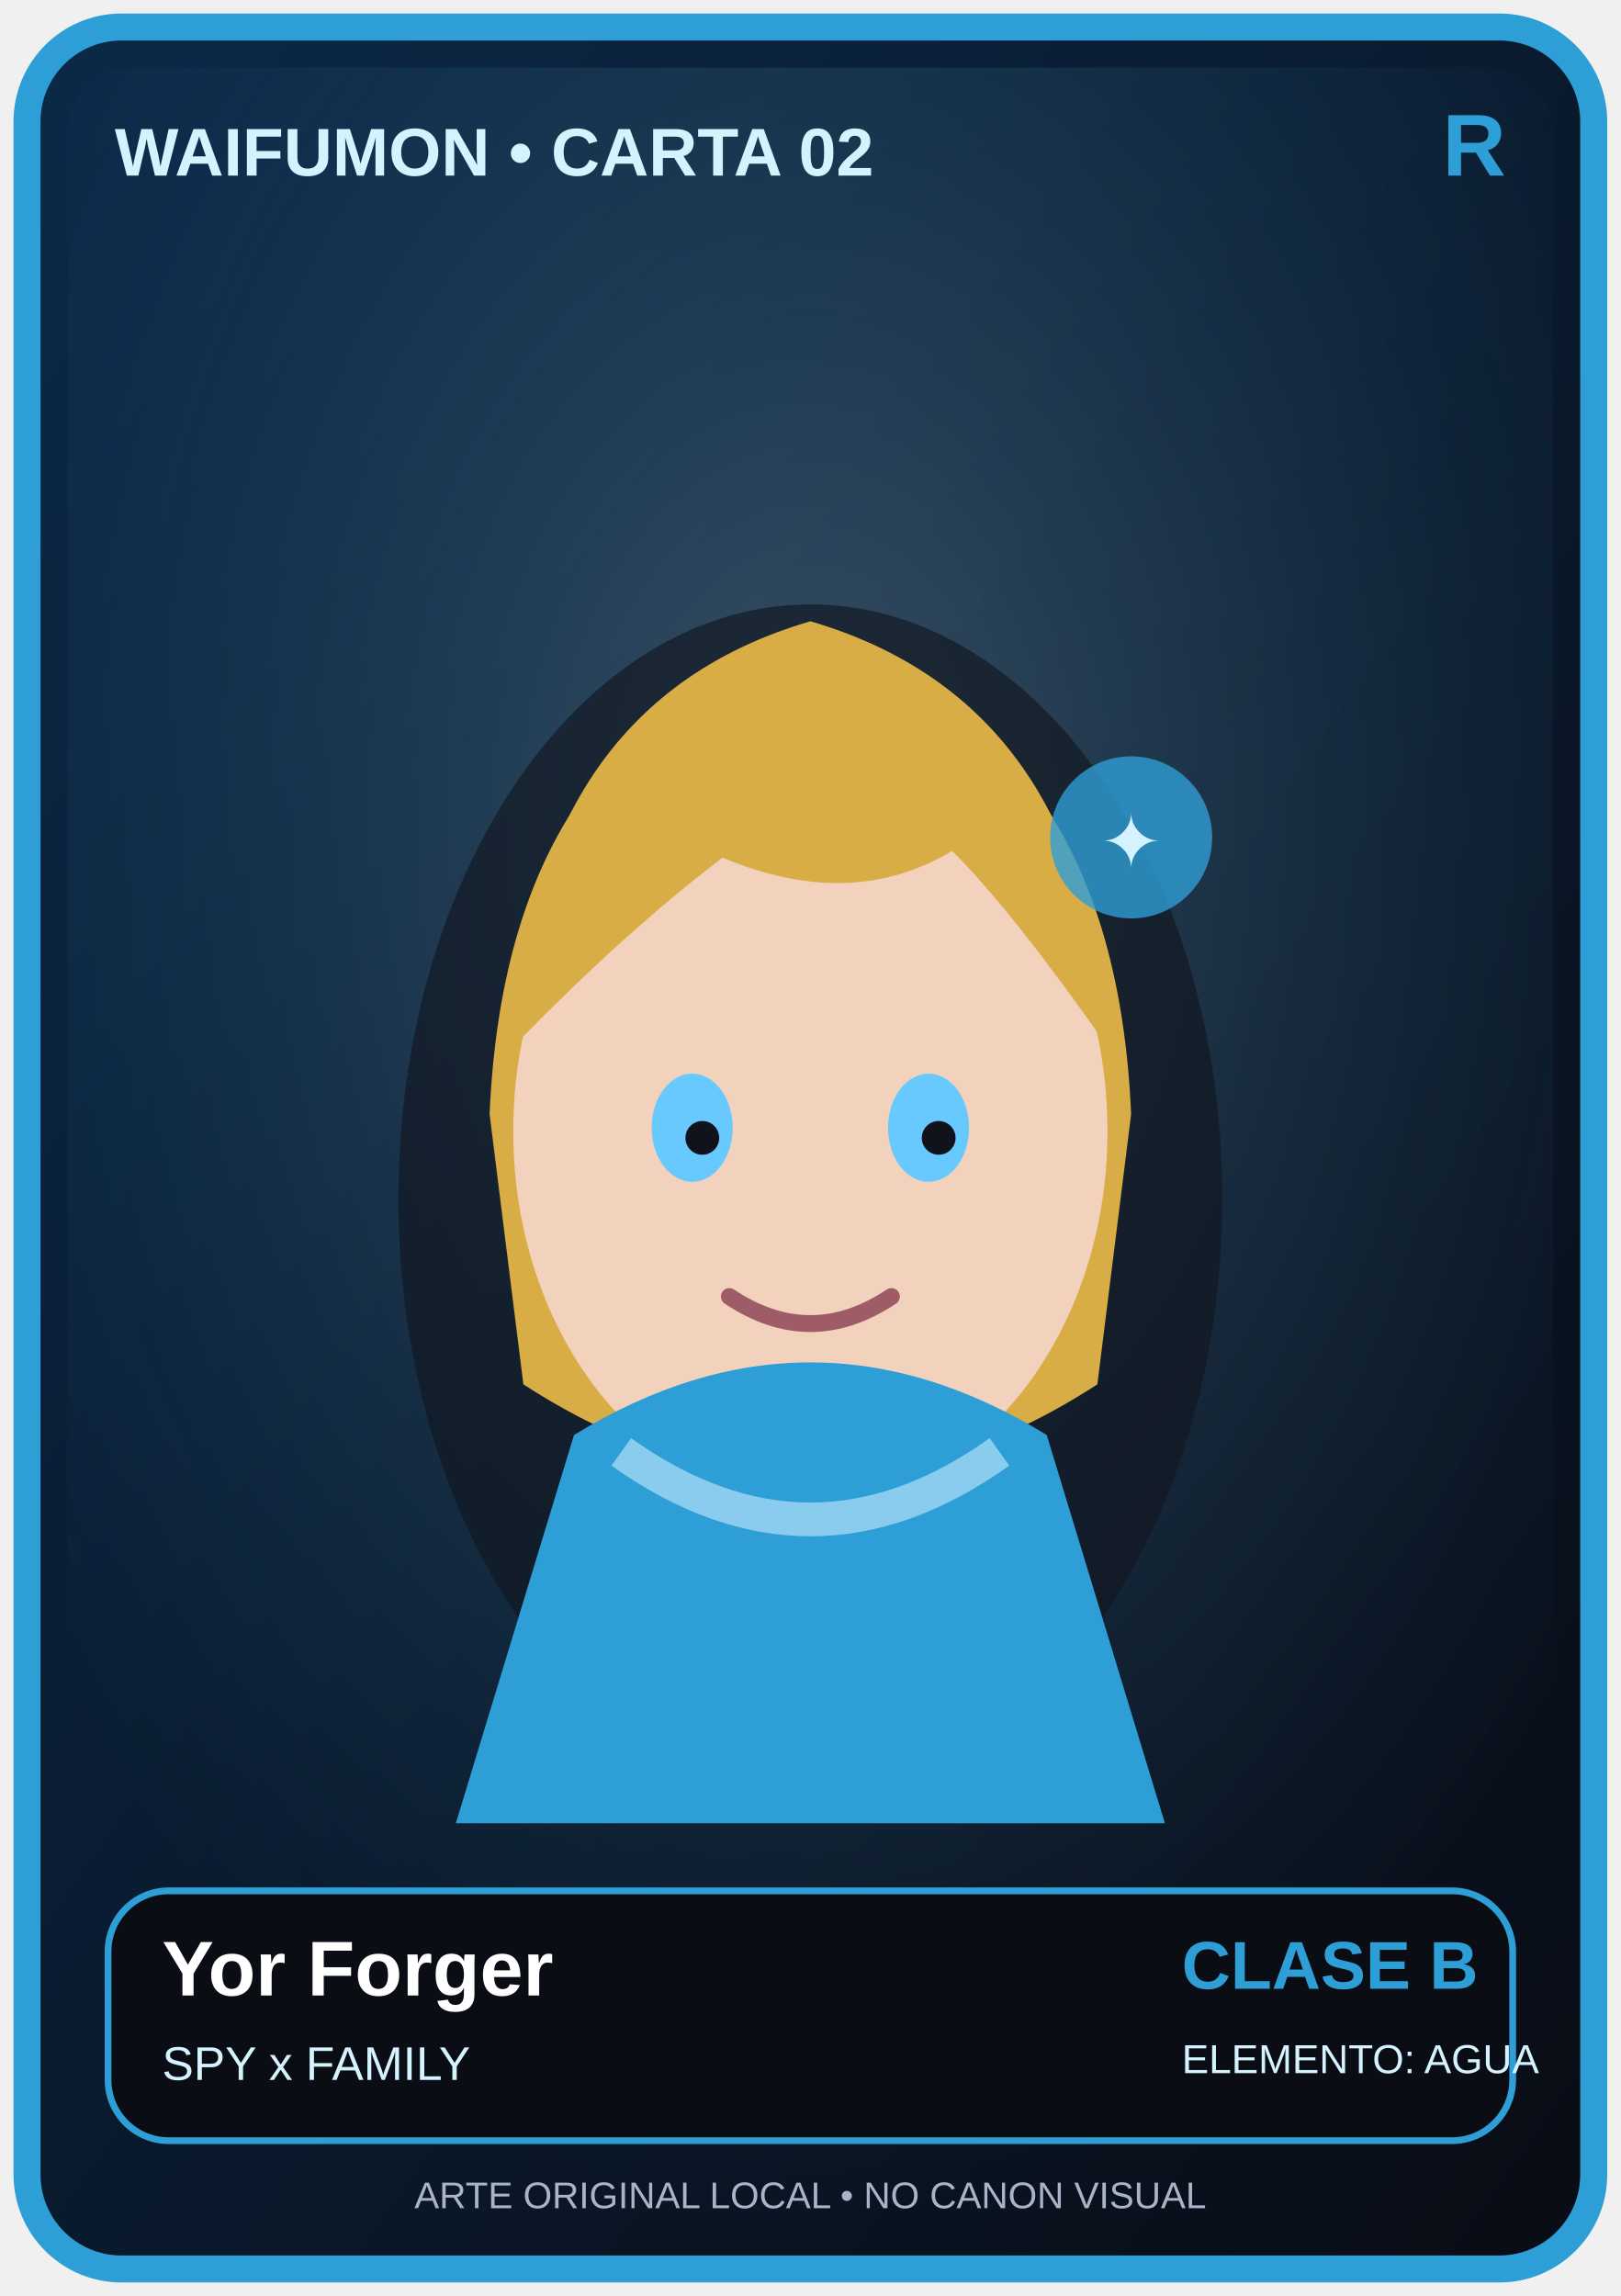
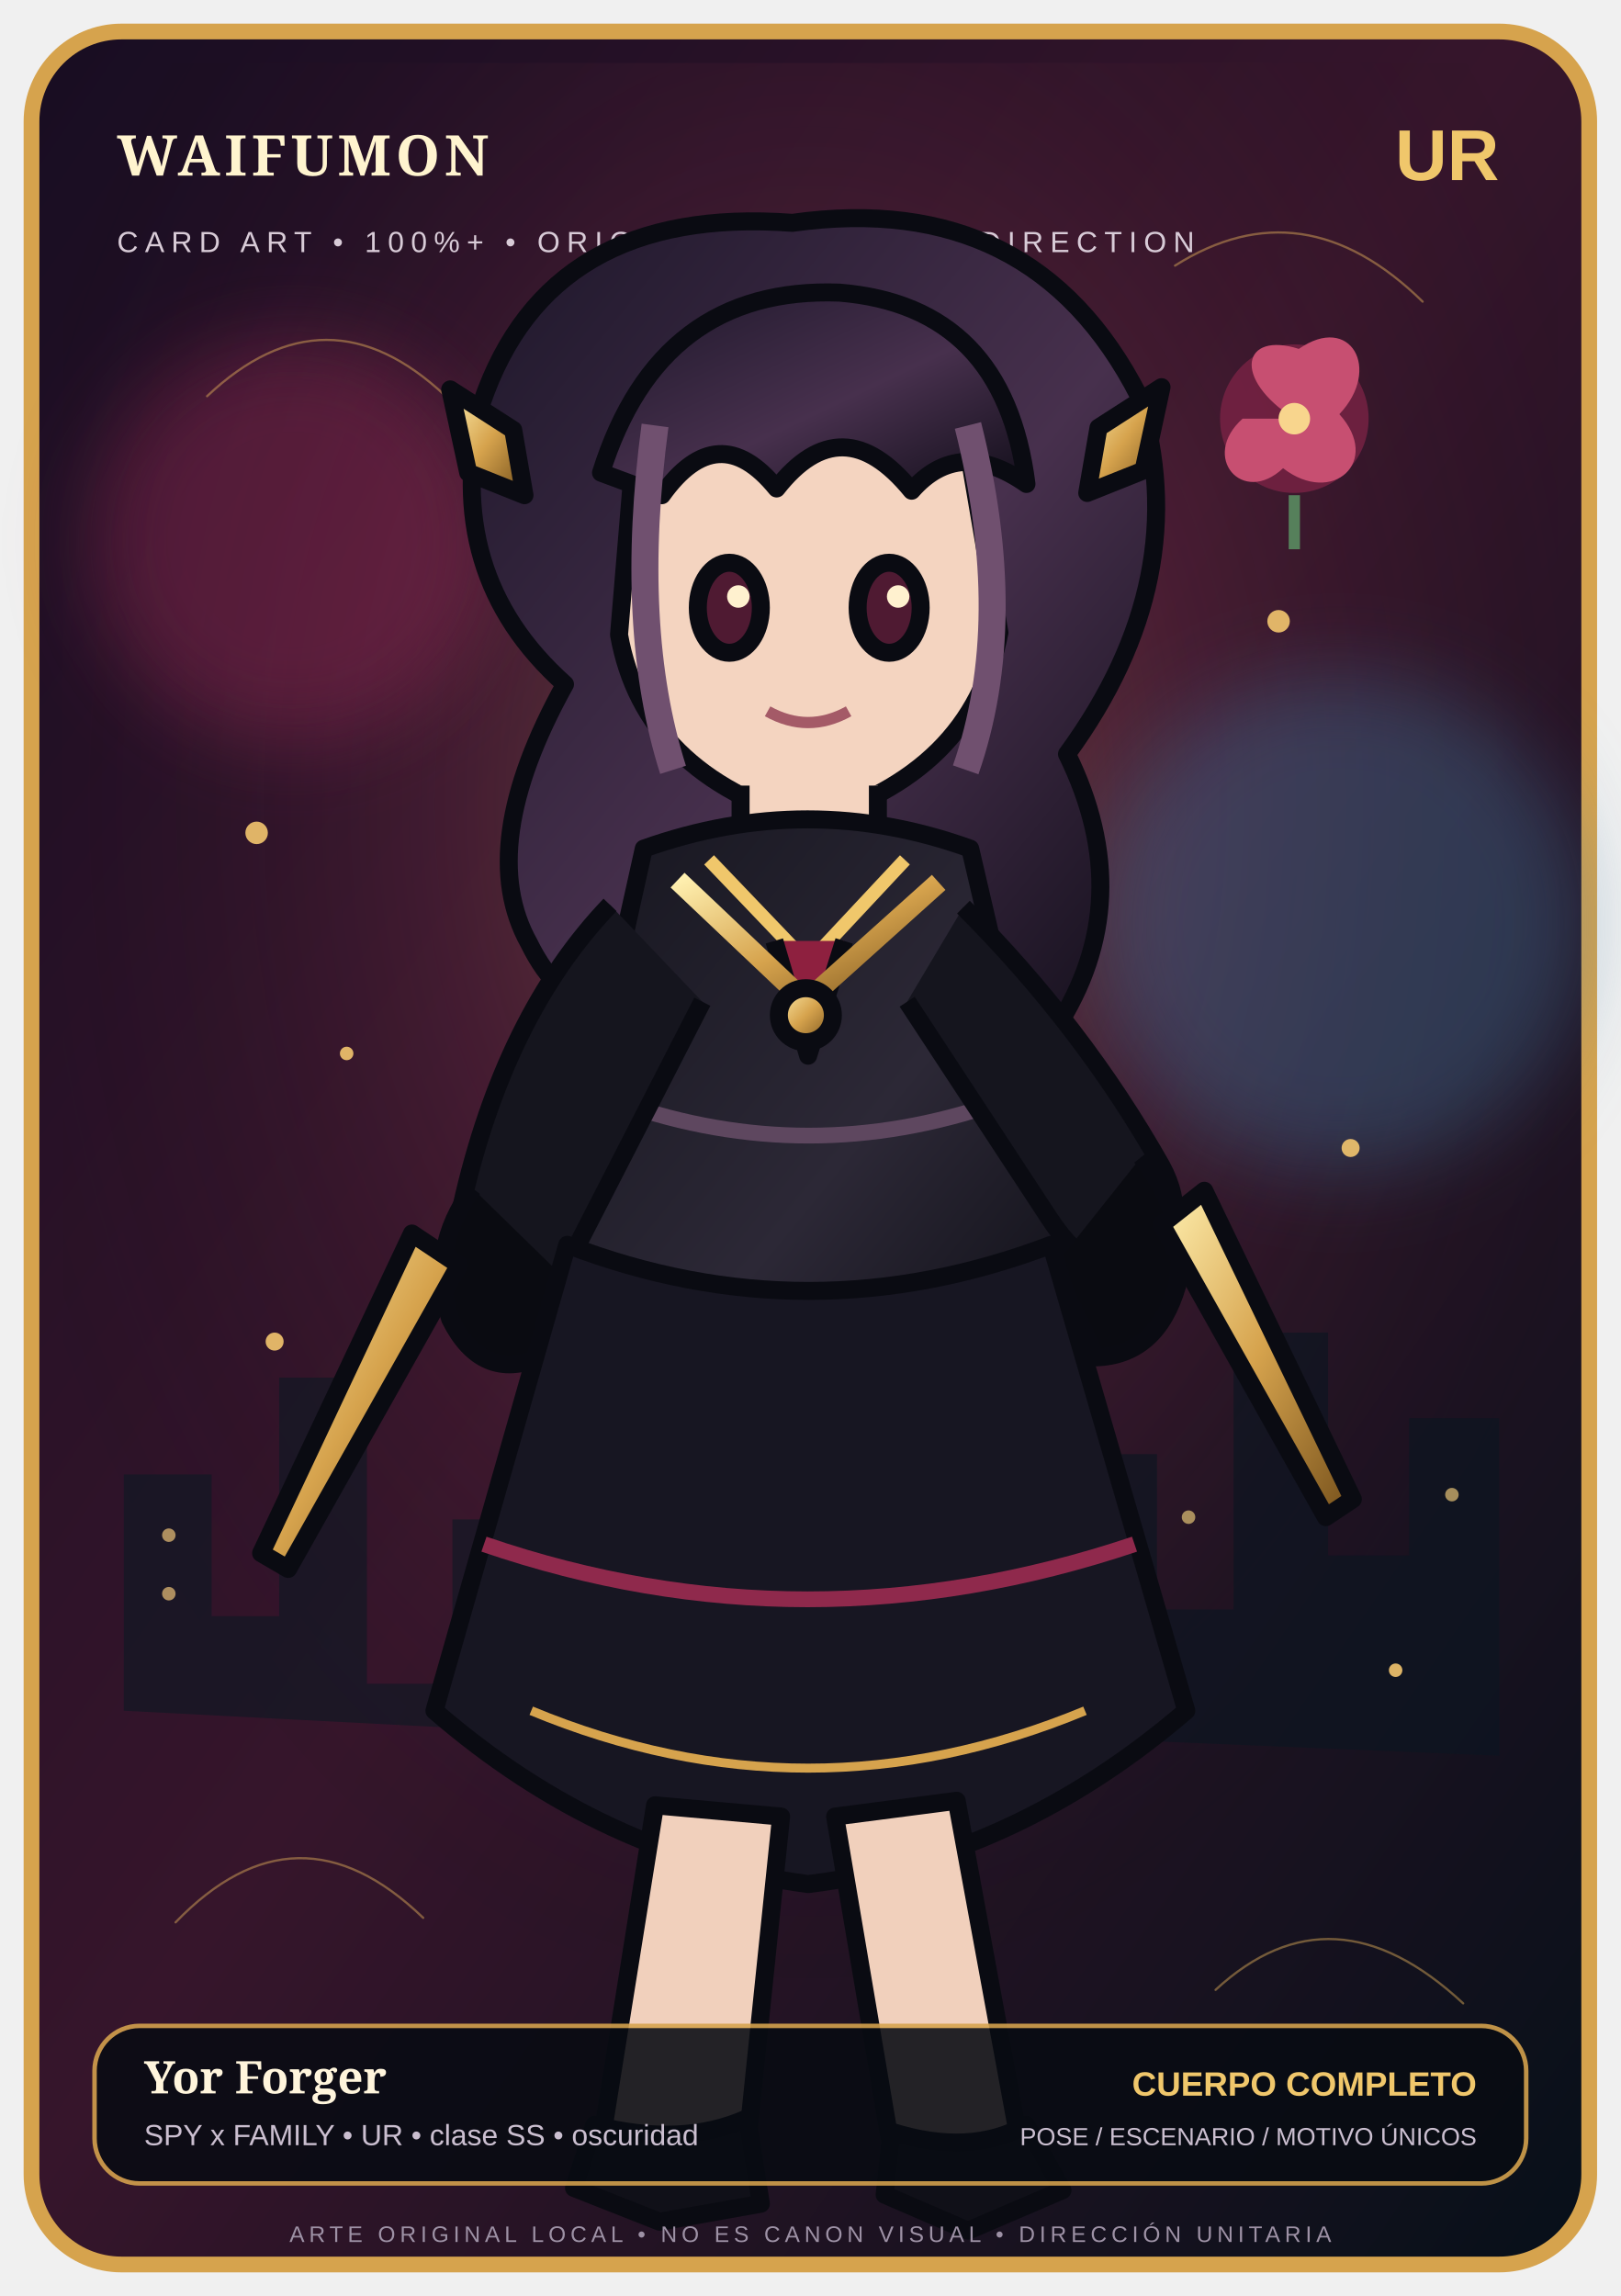
- <svg xmlns="http://www.w3.org/2000/svg" width="480" height="680" viewBox="0 0 480 680">
+ <svg xmlns="http://www.w3.org/2000/svg" width="720" height="1020" viewBox="0 0 720 1020">
  <defs>
    <linearGradient id="bg" x1="0" y1="0" x2="1" y2="1">
-       <stop stop-color="#0b2948" />
-       <stop offset="1" stop-color="#090c14" />
+       <stop offset="0" stop-color="#180d22" />
+       <stop offset=".48" stop-color="#36152b" />
+       <stop offset="1" stop-color="#071019" />
    </linearGradient>
-     <radialGradient id="glow" cx="50%" cy="35%" r="65%">
-       <stop stop-color="#d5f3ff" stop-opacity=".24" />
-       <stop offset="1" stop-color="#2e9ed6" stop-opacity="0" />
+     <radialGradient id="halo" cx=".5" cy=".34" r=".58">
+       <stop offset="0" stop-color="#f6c56d" stop-opacity=".34" />
+       <stop offset=".45" stop-color="#c34e63" stop-opacity=".13" />
+       <stop offset="1" stop-color="#000" stop-opacity="0" />
    </radialGradient>
+     <linearGradient id="hair" x1="0" y1="0" x2="1" y2="1">
+       <stop stop-color="#1d172a" />
+       <stop offset=".55" stop-color="#47304d" />
+       <stop offset="1" stop-color="#100d18" />
+     </linearGradient>
+     <linearGradient id="dress" x1="0" y1="0" x2="1" y2="1">
+       <stop stop-color="#15151e" />
+       <stop offset=".55" stop-color="#2c2836" />
+       <stop offset="1" stop-color="#0a0b11" />
+     </linearGradient>
+     <linearGradient id="gold" x1="0" y1="0" x2="1" y2="1">
+       <stop stop-color="#fff0b0" />
+       <stop offset=".5" stop-color="#d6a34d" />
+       <stop offset="1" stop-color="#75501b" />
+     </linearGradient>
+     <filter id="soft">
+       <feGaussianBlur stdDeviation="18" />
+     </filter>
+     <filter id="glow">
+       <feGaussianBlur stdDeviation="5" />
+     </filter>
  </defs>
-   <rect x="8" y="8" width="464" height="664" rx="28" fill="url(#bg)" stroke="#2e9ed6" stroke-width="8" />
-   <rect x="20" y="20" width="440" height="640" rx="20" fill="url(#glow)" />
-   <text x="34" y="52" fill="#d5f3ff" font-size="20" font-family="Arial" font-weight="700">WAIFUMON • CARTA 02</text>
-   <text x="446" y="52" text-anchor="end" fill="#2e9ed6" font-size="26" font-family="Arial" font-weight="700">R</text>
-   <ellipse cx="240" cy="355" rx="122" ry="176" fill="#11151f" opacity=".65" />
-   <path d="M145 330 Q150 215 240 190 Q330 215 335 330 L325 410 Q240 465 155 410 Z" fill="#d9ad45" />
-   <ellipse cx="240" cy="335" rx="88" ry="110" fill="#f2d1bd" />
-   <path d="M152 310 Q158 208 240 184 Q322 208 328 310 Q300 270 282 252 Q252 270 214 254 Q185 276 152 310Z" fill="#d9ad45" />
-   <path d="M170 425 Q240 382 310 425 L345 540 L135 540Z" fill="#2e9ed6" />
-   <path d="M184 430 Q240 470 296 430" fill="none" stroke="#d5f3ff" stroke-width="10" opacity=".55" />
-   <ellipse cx="205" cy="334" rx="12" ry="16" fill="#68c9ff" />
-   <ellipse cx="275" cy="334" rx="12" ry="16" fill="#68c9ff" />
-   <circle cx="208" cy="337" r="5" fill="#10131b" />
-   <circle cx="278" cy="337" r="5" fill="#10131b" />
-   <path d="M216 384 Q240 400 264 384" fill="none" stroke="#9e5c66" stroke-width="5" stroke-linecap="round" />
-   <circle cx="335" cy="248" r="24" fill="#2e9ed6" opacity=".8" />
-   <text x="335" y="257" text-anchor="middle" fill="#d5f3ff" font-size="22" font-family="Arial" font-weight="700">✦</text>
-   <rect x="32" y="560" width="416" height="74" rx="18" fill="#0a0d14" stroke="#2e9ed6" stroke-width="2" />
-   <text x="48" y="591" fill="#ffffff" font-size="23" font-family="Arial" font-weight="700">Yor Forger</text>
-   <text x="48" y="616" fill="#d5f3ff" font-size="14" font-family="Arial">SPY x FAMILY</text>
-   <text x="350" y="589" fill="#2e9ed6" font-size="20" font-family="Arial" font-weight="700">CLASE B</text>
-   <text x="350" y="614" fill="#d5f3ff" font-size="12" font-family="Arial">ELEMENTO: AGUA</text>
-   <text x="240" y="654" text-anchor="middle" fill="#aab3c7" font-size="11" font-family="Arial">ARTE ORIGINAL LOCAL • NO CANON VISUAL</text>
+   <rect x="14" y="14" width="692" height="992" rx="40" fill="url(#bg)" stroke="#d6a34d" stroke-width="7" />
+   <rect x="28" y="28" width="664" height="964" rx="30" fill="url(#halo)" />
+   <g opacity=".35" filter="url(#soft)">
+     <circle cx="130" cy="240" r="90" fill="#a92f5b" />
+     <circle cx="595" cy="410" r="110" fill="#3f7da6" />
+   </g>
+   <g fill="none" stroke="#e7b45c" stroke-linecap="round" opacity=".45">
+     <path d="M92 176 Q145 126 198 176" />
+     <path d="M522 118 Q579 82 632 134" />
+     <path d="M78 854 Q132 798 188 852" />
+     <path d="M540 884 Q592 836 650 890" />
+   </g>
+   <text x="52" y="78" fill="#fff4cf" font-family="Georgia,serif" font-size="25" font-weight="700" letter-spacing="2">WAIFUMON</text>
+   <text x="666" y="80" text-anchor="end" fill="#f0c76b" font-family="Arial,sans-serif" font-size="32" font-weight="800">UR</text>
+   <text x="52" y="112" fill="#d8cbd7" font-family="Arial,sans-serif" font-size="13" letter-spacing="3">CARD ART • 100%+ • ORIGINAL LOCAL ART DIRECTION</text>
+   <g opacity=".68">
+     <path d="M55 760 L55 655 L94 655 L94 718 L124 718 L124 612 L163 612 L163 748 L201 748 L201 675 L248 675 L248 770 Z" fill="#101723" />
+     <path d="M475 772 L475 646 L514 646 L514 715 L548 715 L548 592 L590 592 L590 691 L626 691 L626 630 L666 630 L666 780 Z" fill="#0c1520" />
+     <g fill="#e7c878">
+       <circle cx="75" cy="682" r="3" />
+       <circle cx="75" cy="708" r="3" />
+       <circle cx="145" cy="647" r="3" />
+       <circle cx="528" cy="674" r="3" />
+       <circle cx="567" cy="625" r="3" />
+       <circle cx="645" cy="664" r="3" />
+     </g>
+   </g>
+   <g transform="translate(575 186)">
+     <circle r="33" fill="#7d2346" opacity=".75" />
+     <path d="M0 0 C-28-18-23-39 2-31 C25-47 39-22 20-2 C39 19 17 39-5 22 C-23 39-42 17-23 0 Z" fill="#c74f71" />
+     <circle r="7" fill="#f8d58d" />
+     <path d="M0 34 L0 58" stroke="#56805b" stroke-width="5" />
+   </g>
+   <g stroke="#0a0b12" stroke-width="8" stroke-linejoin="round">
+     <path d="M251 304 Q196 255 214 179 Q244 91 352 99 Q459 84 506 176 Q531 257 474 335            Q506 400 469 457 Q433 493 406 433 L311 430 Q260 470 235 419 Q211 376 251 304 Z" fill="url(#hair)" />
+     <path d="M282 198 Q359 157 431 205 L444 281 Q432 344 359 365 Q286 344 275 282 Z" fill="#f4d4c0" />
+     <path d="M267 210 Q293 127 373 130 Q446 136 456 215            Q426 194 405 218 Q374 180 345 217 Q319 185 294 220 Z" fill="url(#hair)" />
+     <path d="M291 189 Q279 279 299 342" fill="none" stroke="#70506f" stroke-width="12" />
+     <path d="M430 189 Q452 276 429 342" fill="none" stroke="#70506f" stroke-width="12" />
+     <ellipse cx="324" cy="270" rx="14" ry="20" fill="#4f1a32" />
+     <ellipse cx="395" cy="270" rx="14" ry="20" fill="#4f1a32" />
+     <circle cx="328" cy="265" r="5" fill="#fff1cf" stroke="none" />
+     <circle cx="399" cy="265" r="5" fill="#fff1cf" stroke="none" />
+     <path d="M341 316 Q359 326 377 316" fill="none" stroke="#a45a67" stroke-width="5" />
+     <path d="M329 349 L329 384 Q359 408 390 384 L390 349" fill="#f4d4c0" />
+     <path d="M286 377 Q359 351 431 377 L475 566 Q447 625 396 645 L322 645 Q271 625 244 566 Z" fill="url(#dress)" />
+     <path d="M315 382 L359 428 L402 382" fill="none" stroke="#f0c76b" stroke-width="6" />
+     <path d="M344 418 L359 469 L375 418" fill="#8e203f" />
+     <path d="M276 490 Q359 519 443 490" fill="none" stroke="#5e475f" stroke-width="7" />
+     <path d="M271 402 Q224 451 205 536 Q197 568 218 581 Q240 590 254 558 L312 445" fill="#15151e" />
+     <path d="M428 403 Q481 456 516 518 Q530 544 509 561 Q487 573 466 541 L403 445" fill="#15151e" />
+     <path d="M210 528 Q190 555 200 586 Q214 614 240 603 L253 570" fill="#0a0b11" />
+     <path d="M507 514 Q528 540 523 571 Q514 602 487 603 L468 563" fill="#0a0b11" />
+     <path d="M252 553 Q359 594 467 553 L527 760 Q450 826 359 837 Q268 825 193 760 Z" fill="#171622" />
+     <path d="M215 686 Q358 735 504 686" fill="none" stroke="#8f294c" stroke-width="7" />
+     <path d="M236 760 Q359 811 482 760" fill="none" stroke="#d6a34d" stroke-width="4" />
+     <path d="M291 802 L347 807 L332 952 Q319 982 291 968 L268 946 Z" fill="#f1d0bc" />
+     <path d="M371 807 L425 800 L452 947 Q446 975 418 975 L395 949 Z" fill="#f1d0bc" />
+     <path d="M264 944 Q303 954 332 941 L338 979 L293 987 L255 972 Z" fill="#101018" />
+     <path d="M396 947 Q431 958 456 944 L472 973 L430 991 L393 975 Z" fill="#101018" />
+     <path d="M301 391 L358 445 L417 392" fill="none" stroke="url(#gold)" stroke-width="9" />
+     <circle cx="358" cy="451" r="12" fill="url(#gold)" />
+     <g fill="url(#gold)">
+       <path d="M228 191 l-28 -18 8 37 25 10z" />
+       <path d="M488 190 l28 -18 -8 37 -25 10z" />
+     </g>
+     <g fill="url(#gold)">
+       <path d="M183 548 L116 690 L128 697 L204 562 Z" />
+       <path d="M535 529 L601 666 L589 674 L516 544 Z" />
+     </g>
+   </g>
+   <g fill="#f3c56e" opacity=".9">
+     <circle cx="114" cy="370" r="5" />
+     <circle cx="600" cy="510" r="4" />
+     <circle cx="154" cy="468" r="3" />
+     <circle cx="568" cy="276" r="5" />
+     <circle cx="122" cy="596" r="4" />
+     <circle cx="620" cy="742" r="3" />
+   </g>
+   <rect x="42" y="900" width="636" height="70" rx="20" fill="#080b12" opacity=".88" stroke="#d6a34d" stroke-width="2" />
+   <text x="64" y="930" fill="#fff5dc" font-family="Georgia,serif" font-size="20" font-weight="700">Yor Forger</text>
+   <text x="64" y="953" fill="#cbbfd0" font-family="Arial,sans-serif" font-size="13">SPY x FAMILY • UR • clase SS • oscuridad</text>
+   <text x="656" y="931" text-anchor="end" fill="#f0c76b" font-family="Arial,sans-serif" font-size="15" font-weight="700">CUERPO COMPLETO</text>
+   <text x="656" y="953" text-anchor="end" fill="#cbbfd0" font-family="Arial,sans-serif" font-size="11">POSE / ESCENARIO / MOTIVO ÚNICOS</text>
+   <text x="360" y="996" text-anchor="middle" fill="#9d91a5" font-family="Arial,sans-serif" font-size="10" letter-spacing="2">ARTE ORIGINAL LOCAL • NO ES CANON VISUAL • DIRECCIÓN UNITARIA</text>
</svg>
